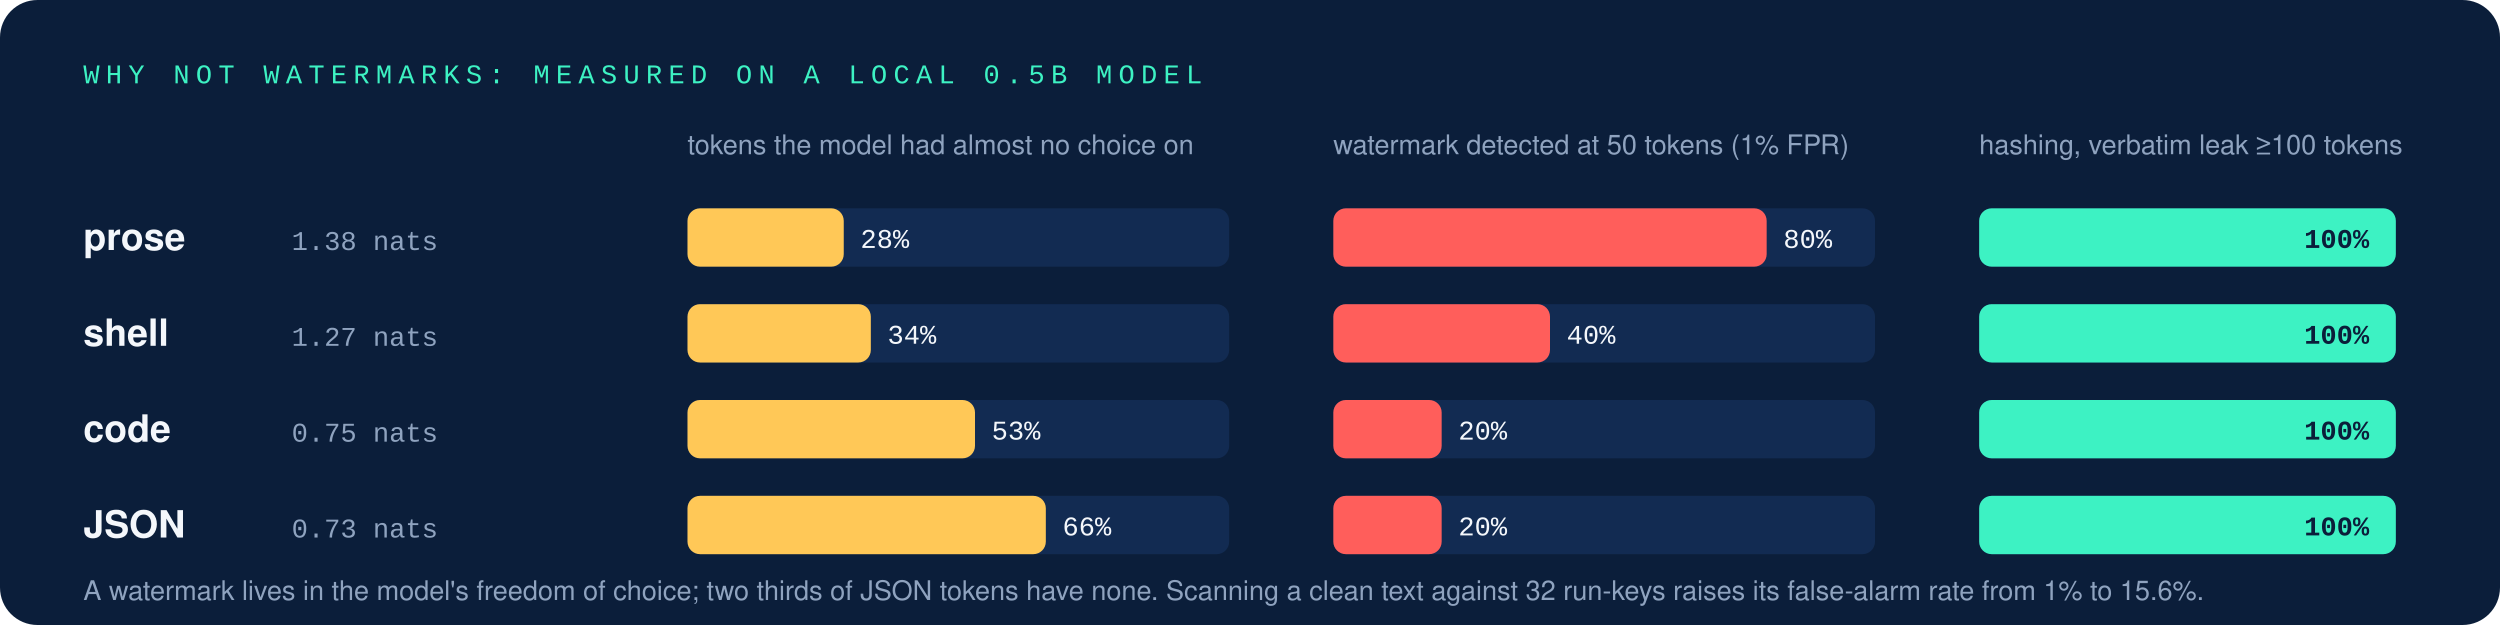
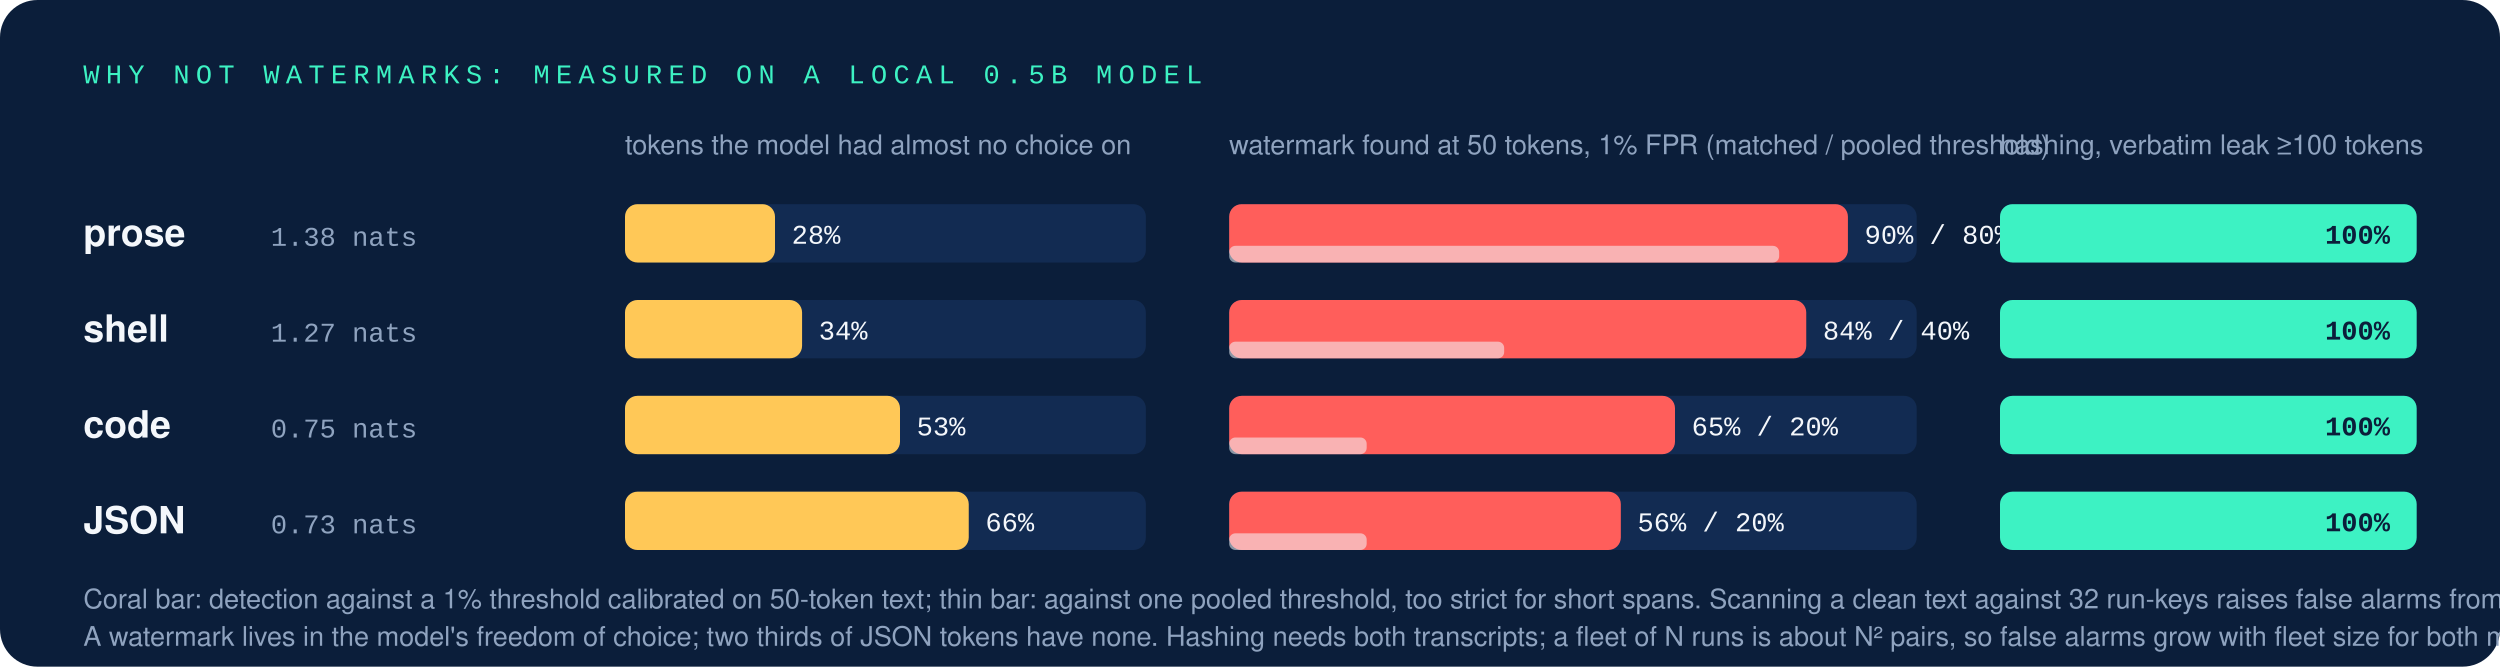
- <svg xmlns="http://www.w3.org/2000/svg" viewBox="0 0 1200 300" width="1200" height="300">
-   <rect width="1200" height="300" rx="18" fill="#0B1E3A" />
+ <svg xmlns="http://www.w3.org/2000/svg" viewBox="0 0 1200 320" width="1200" height="320">
+   <rect width="1200" height="320" rx="18" fill="#0B1E3A" />
  <text x="40" y="40" font-family="SF Mono,Menlo,Consolas,Liberation Mono,monospace" font-size="13" fill="#3DF2C3" letter-spacing="3">WHY NOT WATERMARKS: MEASURED ON A LOCAL 0.5B MODEL</text>
-   <text x="330" y="74" font-family="Helvetica Neue,Helvetica,Arial,sans-serif" font-size="13" fill="#8FA3BF">tokens the model had almost no choice on</text>
-   <text x="640" y="74" font-family="Helvetica Neue,Helvetica,Arial,sans-serif" font-size="13" fill="#8FA3BF">watermark detected at 50 tokens (1% FPR)</text>
-   <text x="950" y="74" font-family="Helvetica Neue,Helvetica,Arial,sans-serif" font-size="13" fill="#8FA3BF">hashing, verbatim leak ≥100 tokens</text>
-   <text x="40" y="120" font-family="Helvetica Neue,Helvetica,Arial,sans-serif" font-size="18" font-weight="700" fill="#F4F7FB">prose</text>
-   <text x="140" y="120" font-family="SF Mono,Menlo,Consolas,Liberation Mono,monospace" font-size="13" fill="#8FA3BF">1.38 nats</text>
-   <rect x="330" y="100" width="260" height="28" rx="6" fill="#122B52" />
-   <rect x="330" y="100" width="75" height="28" rx="6" fill="#FFC857" />
-   <text x="413" y="119" font-family="SF Mono,Menlo,Consolas,Liberation Mono,monospace" font-size="13" fill="#F4F7FB">28%</text>
-   <rect x="640" y="100" width="260" height="28" rx="6" fill="#122B52" />
-   <rect x="640" y="100" width="208" height="28" rx="6" fill="#FF5E5B" />
-   <text x="856" y="119" font-family="SF Mono,Menlo,Consolas,Liberation Mono,monospace" font-size="13" fill="#F4F7FB">80%</text>
-   <rect x="950" y="100" width="200" height="28" rx="6" fill="#122B52" />
-   <rect x="950" y="100" width="200" height="28" rx="6" fill="#3DF2C3" />
-   <text x="1106" y="119" font-family="SF Mono,Menlo,Consolas,Liberation Mono,monospace" font-size="13" fill="#0B1E3A" font-weight="700">100%</text>
-   <text x="40" y="166" font-family="Helvetica Neue,Helvetica,Arial,sans-serif" font-size="18" font-weight="700" fill="#F4F7FB">shell</text>
-   <text x="140" y="166" font-family="SF Mono,Menlo,Consolas,Liberation Mono,monospace" font-size="13" fill="#8FA3BF">1.27 nats</text>
-   <rect x="330" y="146" width="260" height="28" rx="6" fill="#122B52" />
-   <rect x="330" y="146" width="88" height="28" rx="6" fill="#FFC857" />
-   <text x="426" y="165" font-family="SF Mono,Menlo,Consolas,Liberation Mono,monospace" font-size="13" fill="#F4F7FB">34%</text>
-   <rect x="640" y="146" width="260" height="28" rx="6" fill="#122B52" />
-   <rect x="640" y="146" width="104" height="28" rx="6" fill="#FF5E5B" />
-   <text x="752" y="165" font-family="SF Mono,Menlo,Consolas,Liberation Mono,monospace" font-size="13" fill="#F4F7FB">40%</text>
-   <rect x="950" y="146" width="200" height="28" rx="6" fill="#122B52" />
-   <rect x="950" y="146" width="200" height="28" rx="6" fill="#3DF2C3" />
-   <text x="1106" y="165" font-family="SF Mono,Menlo,Consolas,Liberation Mono,monospace" font-size="13" fill="#0B1E3A" font-weight="700">100%</text>
-   <text x="40" y="212" font-family="Helvetica Neue,Helvetica,Arial,sans-serif" font-size="18" font-weight="700" fill="#F4F7FB">code</text>
-   <text x="140" y="212" font-family="SF Mono,Menlo,Consolas,Liberation Mono,monospace" font-size="13" fill="#8FA3BF">0.75 nats</text>
-   <rect x="330" y="192" width="260" height="28" rx="6" fill="#122B52" />
-   <rect x="330" y="192" width="138" height="28" rx="6" fill="#FFC857" />
-   <text x="476" y="211" font-family="SF Mono,Menlo,Consolas,Liberation Mono,monospace" font-size="13" fill="#F4F7FB">53%</text>
-   <rect x="640" y="192" width="260" height="28" rx="6" fill="#122B52" />
-   <rect x="640" y="192" width="52" height="28" rx="6" fill="#FF5E5B" />
-   <text x="700" y="211" font-family="SF Mono,Menlo,Consolas,Liberation Mono,monospace" font-size="13" fill="#F4F7FB">20%</text>
-   <rect x="950" y="192" width="200" height="28" rx="6" fill="#122B52" />
-   <rect x="950" y="192" width="200" height="28" rx="6" fill="#3DF2C3" />
-   <text x="1106" y="211" font-family="SF Mono,Menlo,Consolas,Liberation Mono,monospace" font-size="13" fill="#0B1E3A" font-weight="700">100%</text>
-   <text x="40" y="258" font-family="Helvetica Neue,Helvetica,Arial,sans-serif" font-size="18" font-weight="700" fill="#F4F7FB">JSON</text>
-   <text x="140" y="258" font-family="SF Mono,Menlo,Consolas,Liberation Mono,monospace" font-size="13" fill="#8FA3BF">0.73 nats</text>
-   <rect x="330" y="238" width="260" height="28" rx="6" fill="#122B52" />
-   <rect x="330" y="238" width="172" height="28" rx="6" fill="#FFC857" />
-   <text x="510" y="257" font-family="SF Mono,Menlo,Consolas,Liberation Mono,monospace" font-size="13" fill="#F4F7FB">66%</text>
-   <rect x="640" y="238" width="260" height="28" rx="6" fill="#122B52" />
-   <rect x="640" y="238" width="52" height="28" rx="6" fill="#FF5E5B" />
-   <text x="700" y="257" font-family="SF Mono,Menlo,Consolas,Liberation Mono,monospace" font-size="13" fill="#F4F7FB">20%</text>
-   <rect x="950" y="238" width="200" height="28" rx="6" fill="#122B52" />
-   <rect x="950" y="238" width="200" height="28" rx="6" fill="#3DF2C3" />
-   <text x="1106" y="257" font-family="SF Mono,Menlo,Consolas,Liberation Mono,monospace" font-size="13" fill="#0B1E3A" font-weight="700">100%</text>
-   <text x="40" y="288" font-family="Helvetica Neue,Helvetica,Arial,sans-serif" font-size="13" fill="#8FA3BF">A watermark lives in the model's freedom of choice; two thirds of JSON tokens have none. Scanning a clean text against 32 run-keys raises its false-alarm rate from 1% to 15.6%.</text>
+   <text x="300" y="74" font-family="Helvetica Neue,Helvetica,Arial,sans-serif" font-size="13" fill="#8FA3BF">tokens the model had almost no choice on</text>
+   <text x="590" y="74" font-family="Helvetica Neue,Helvetica,Arial,sans-serif" font-size="13" fill="#8FA3BF">watermark found at 50 tokens, 1% FPR (matched / pooled threshold)</text>
+   <text x="960" y="74" font-family="Helvetica Neue,Helvetica,Arial,sans-serif" font-size="13" fill="#8FA3BF">hashing, verbatim leak ≥100 tokens</text>
+   <text x="40" y="118" font-family="Helvetica Neue,Helvetica,Arial,sans-serif" font-size="18" font-weight="700" fill="#F4F7FB">prose</text>
+   <text x="130" y="118" font-family="SF Mono,Menlo,Consolas,Liberation Mono,monospace" font-size="13" fill="#8FA3BF">1.38 nats</text>
+   <rect x="300" y="98" width="250" height="28" rx="6" fill="#122B52" />
+   <rect x="300" y="98" width="72" height="28" rx="6" fill="#FFC857" />
+   <text x="380" y="117" font-family="SF Mono,Menlo,Consolas,Liberation Mono,monospace" font-size="13" fill="#F4F7FB">28%</text>
+   <rect x="590" y="98" width="330" height="28" rx="6" fill="#122B52" />
+   <rect x="590" y="98" width="297" height="28" rx="6" fill="#FF5E5B" />
+   <rect x="590" y="118" width="264" height="8" rx="3" fill="#F4F7FB" fill-opacity="0.55" />
+   <text x="895" y="117" font-family="SF Mono,Menlo,Consolas,Liberation Mono,monospace" font-size="13" fill="#F4F7FB">90% / 80%</text>
+   <rect x="960" y="98" width="200" height="28" rx="6" fill="#122B52" />
+   <rect x="960" y="98" width="200" height="28" rx="6" fill="#3DF2C3" />
+   <text x="1116" y="117" font-family="SF Mono,Menlo,Consolas,Liberation Mono,monospace" font-size="13" fill="#0B1E3A" font-weight="700">100%</text>
+   <text x="40" y="164" font-family="Helvetica Neue,Helvetica,Arial,sans-serif" font-size="18" font-weight="700" fill="#F4F7FB">shell</text>
+   <text x="130" y="164" font-family="SF Mono,Menlo,Consolas,Liberation Mono,monospace" font-size="13" fill="#8FA3BF">1.27 nats</text>
+   <rect x="300" y="144" width="250" height="28" rx="6" fill="#122B52" />
+   <rect x="300" y="144" width="85" height="28" rx="6" fill="#FFC857" />
+   <text x="393" y="163" font-family="SF Mono,Menlo,Consolas,Liberation Mono,monospace" font-size="13" fill="#F4F7FB">34%</text>
+   <rect x="590" y="144" width="330" height="28" rx="6" fill="#122B52" />
+   <rect x="590" y="144" width="277" height="28" rx="6" fill="#FF5E5B" />
+   <rect x="590" y="164" width="132" height="8" rx="3" fill="#F4F7FB" fill-opacity="0.55" />
+   <text x="875" y="163" font-family="SF Mono,Menlo,Consolas,Liberation Mono,monospace" font-size="13" fill="#F4F7FB">84% / 40%</text>
+   <rect x="960" y="144" width="200" height="28" rx="6" fill="#122B52" />
+   <rect x="960" y="144" width="200" height="28" rx="6" fill="#3DF2C3" />
+   <text x="1116" y="163" font-family="SF Mono,Menlo,Consolas,Liberation Mono,monospace" font-size="13" fill="#0B1E3A" font-weight="700">100%</text>
+   <text x="40" y="210" font-family="Helvetica Neue,Helvetica,Arial,sans-serif" font-size="18" font-weight="700" fill="#F4F7FB">code</text>
+   <text x="130" y="210" font-family="SF Mono,Menlo,Consolas,Liberation Mono,monospace" font-size="13" fill="#8FA3BF">0.75 nats</text>
+   <rect x="300" y="190" width="250" height="28" rx="6" fill="#122B52" />
+   <rect x="300" y="190" width="132" height="28" rx="6" fill="#FFC857" />
+   <text x="440" y="209" font-family="SF Mono,Menlo,Consolas,Liberation Mono,monospace" font-size="13" fill="#F4F7FB">53%</text>
+   <rect x="590" y="190" width="330" height="28" rx="6" fill="#122B52" />
+   <rect x="590" y="190" width="214" height="28" rx="6" fill="#FF5E5B" />
+   <rect x="590" y="210" width="66" height="8" rx="3" fill="#F4F7FB" fill-opacity="0.55" />
+   <text x="812" y="209" font-family="SF Mono,Menlo,Consolas,Liberation Mono,monospace" font-size="13" fill="#F4F7FB">65% / 20%</text>
+   <rect x="960" y="190" width="200" height="28" rx="6" fill="#122B52" />
+   <rect x="960" y="190" width="200" height="28" rx="6" fill="#3DF2C3" />
+   <text x="1116" y="209" font-family="SF Mono,Menlo,Consolas,Liberation Mono,monospace" font-size="13" fill="#0B1E3A" font-weight="700">100%</text>
+   <text x="40" y="256" font-family="Helvetica Neue,Helvetica,Arial,sans-serif" font-size="18" font-weight="700" fill="#F4F7FB">JSON</text>
+   <text x="130" y="256" font-family="SF Mono,Menlo,Consolas,Liberation Mono,monospace" font-size="13" fill="#8FA3BF">0.73 nats</text>
+   <rect x="300" y="236" width="250" height="28" rx="6" fill="#122B52" />
+   <rect x="300" y="236" width="165" height="28" rx="6" fill="#FFC857" />
+   <text x="473" y="255" font-family="SF Mono,Menlo,Consolas,Liberation Mono,monospace" font-size="13" fill="#F4F7FB">66%</text>
+   <rect x="590" y="236" width="330" height="28" rx="6" fill="#122B52" />
+   <rect x="590" y="236" width="188" height="28" rx="6" fill="#FF5E5B" />
+   <rect x="590" y="256" width="66" height="8" rx="3" fill="#F4F7FB" fill-opacity="0.55" />
+   <text x="786" y="255" font-family="SF Mono,Menlo,Consolas,Liberation Mono,monospace" font-size="13" fill="#F4F7FB">56% / 20%</text>
+   <rect x="960" y="236" width="200" height="28" rx="6" fill="#122B52" />
+   <rect x="960" y="236" width="200" height="28" rx="6" fill="#3DF2C3" />
+   <text x="1116" y="255" font-family="SF Mono,Menlo,Consolas,Liberation Mono,monospace" font-size="13" fill="#0B1E3A" font-weight="700">100%</text>
+   <text x="40" y="292" font-family="Helvetica Neue,Helvetica,Arial,sans-serif" font-size="13" fill="#8FA3BF">Coral bar: detection against a 1% threshold calibrated on 50-token text; thin bar: against one pooled threshold, too strict for short spans. Scanning a clean text against 32 run-keys raises false alarms from 1% to 15.6%.</text>
+   <text x="40" y="310" font-family="Helvetica Neue,Helvetica,Arial,sans-serif" font-size="13" fill="#8FA3BF">A watermark lives in the model's freedom of choice; two thirds of JSON tokens have none. Hashing needs both transcripts; a fleet of N runs is about N² pairs, so false alarms grow with fleet size for both methods.</text>
</svg>
